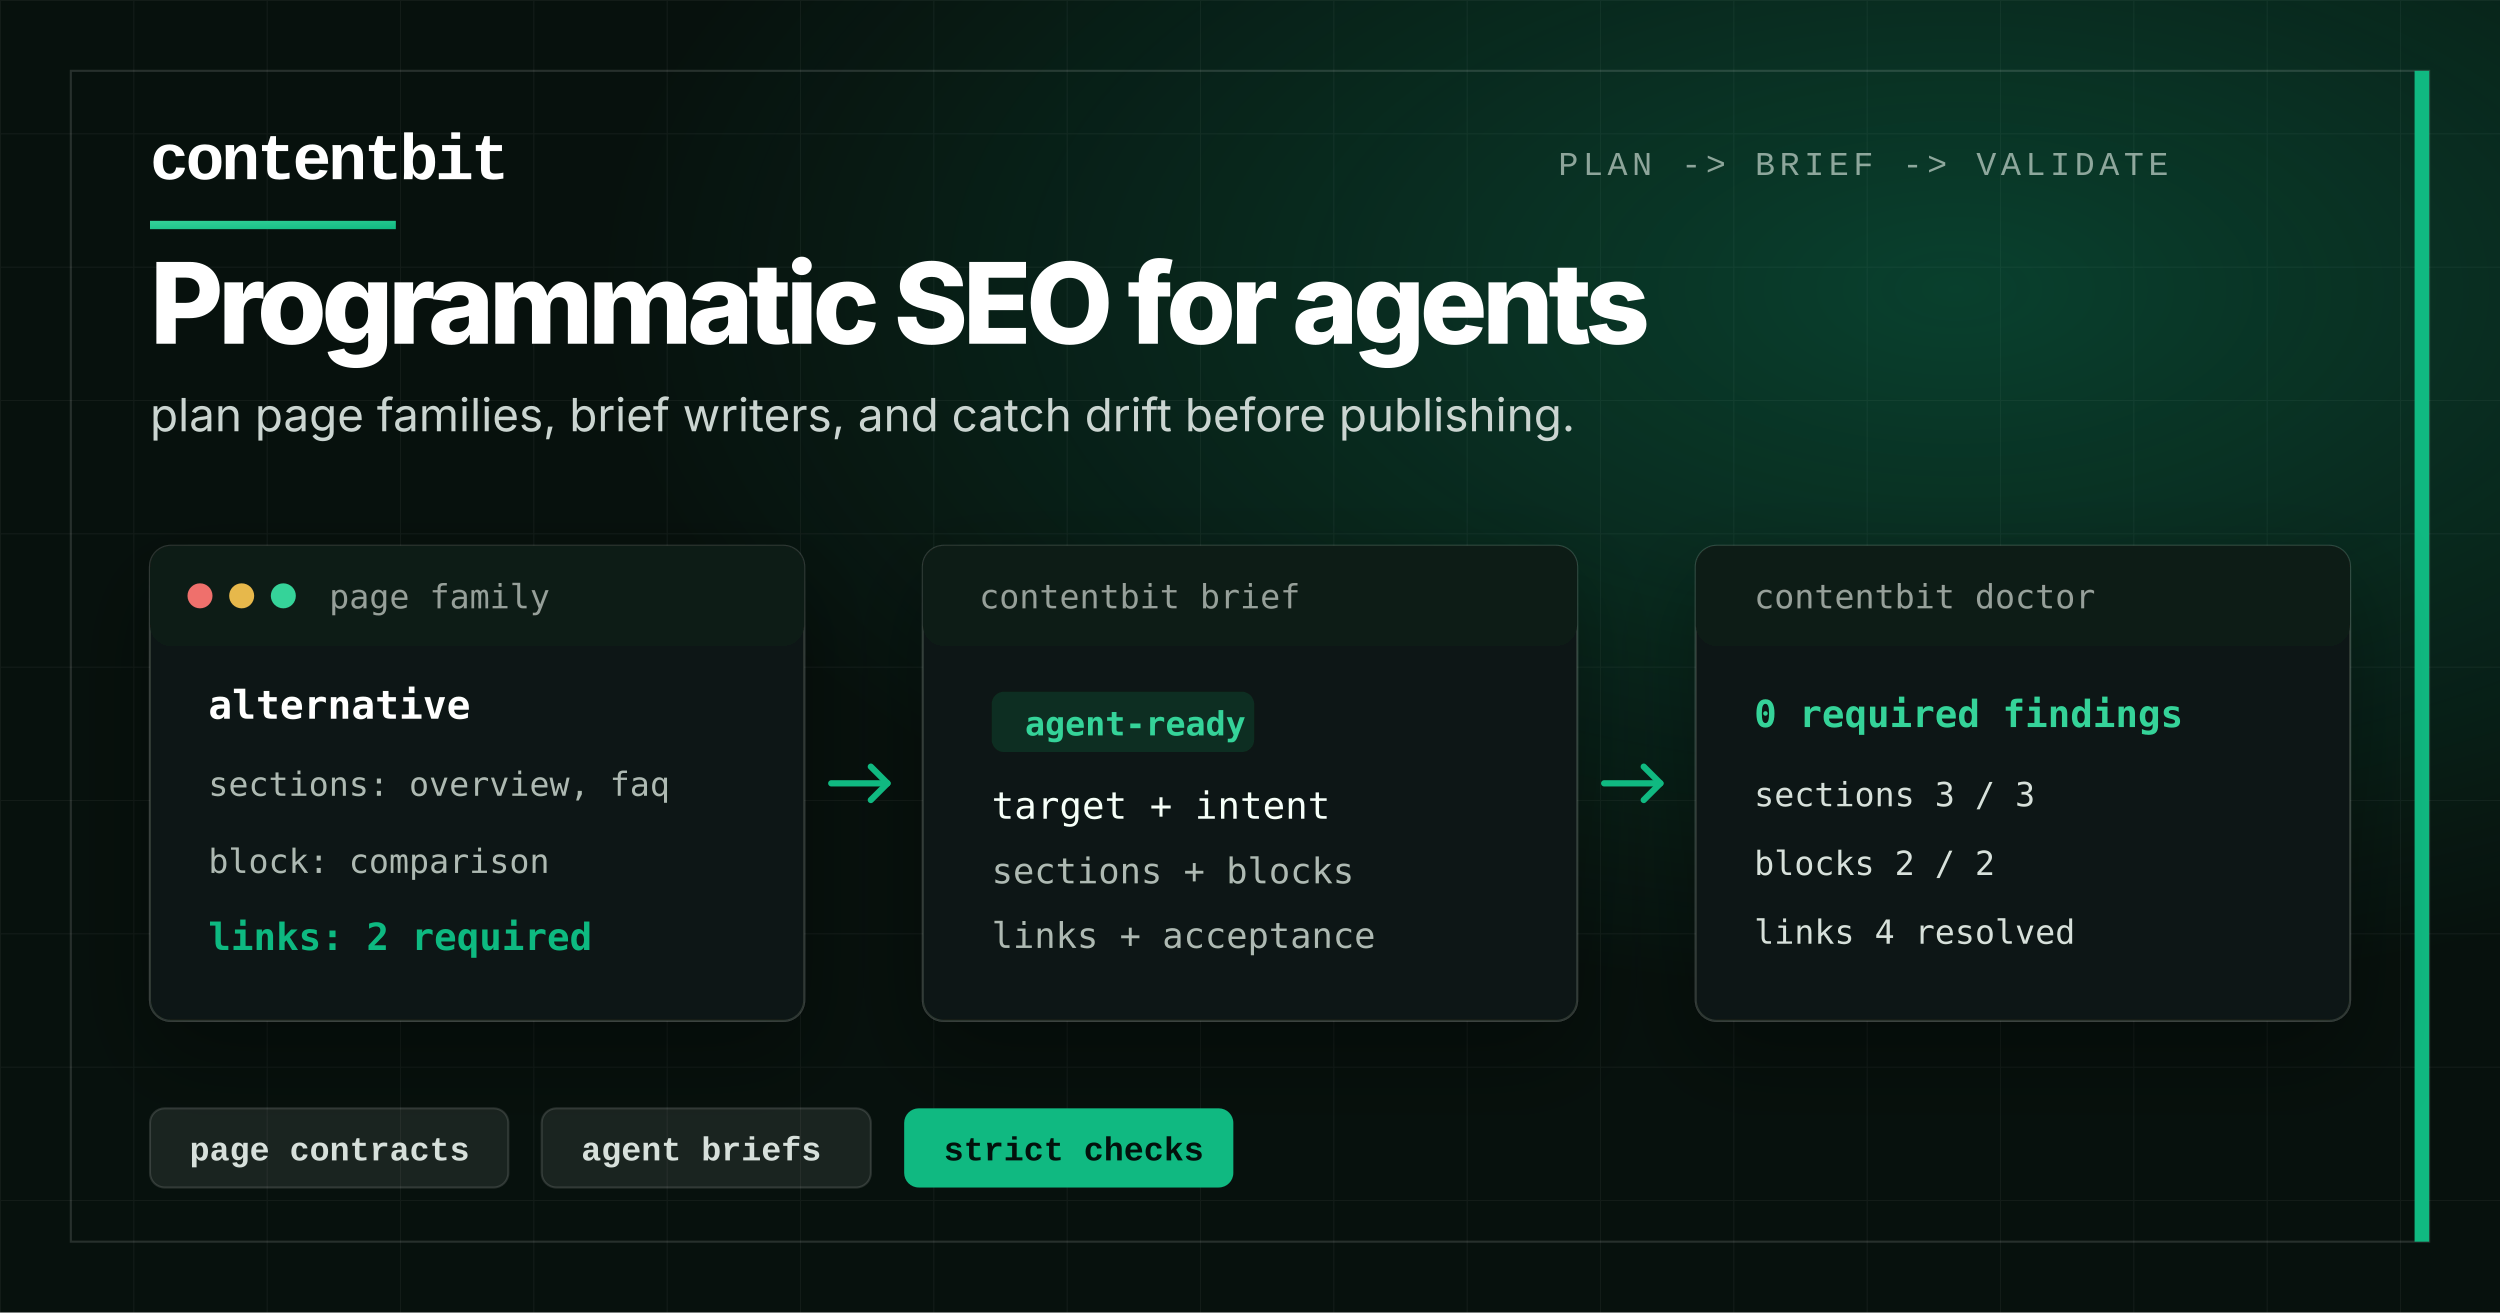
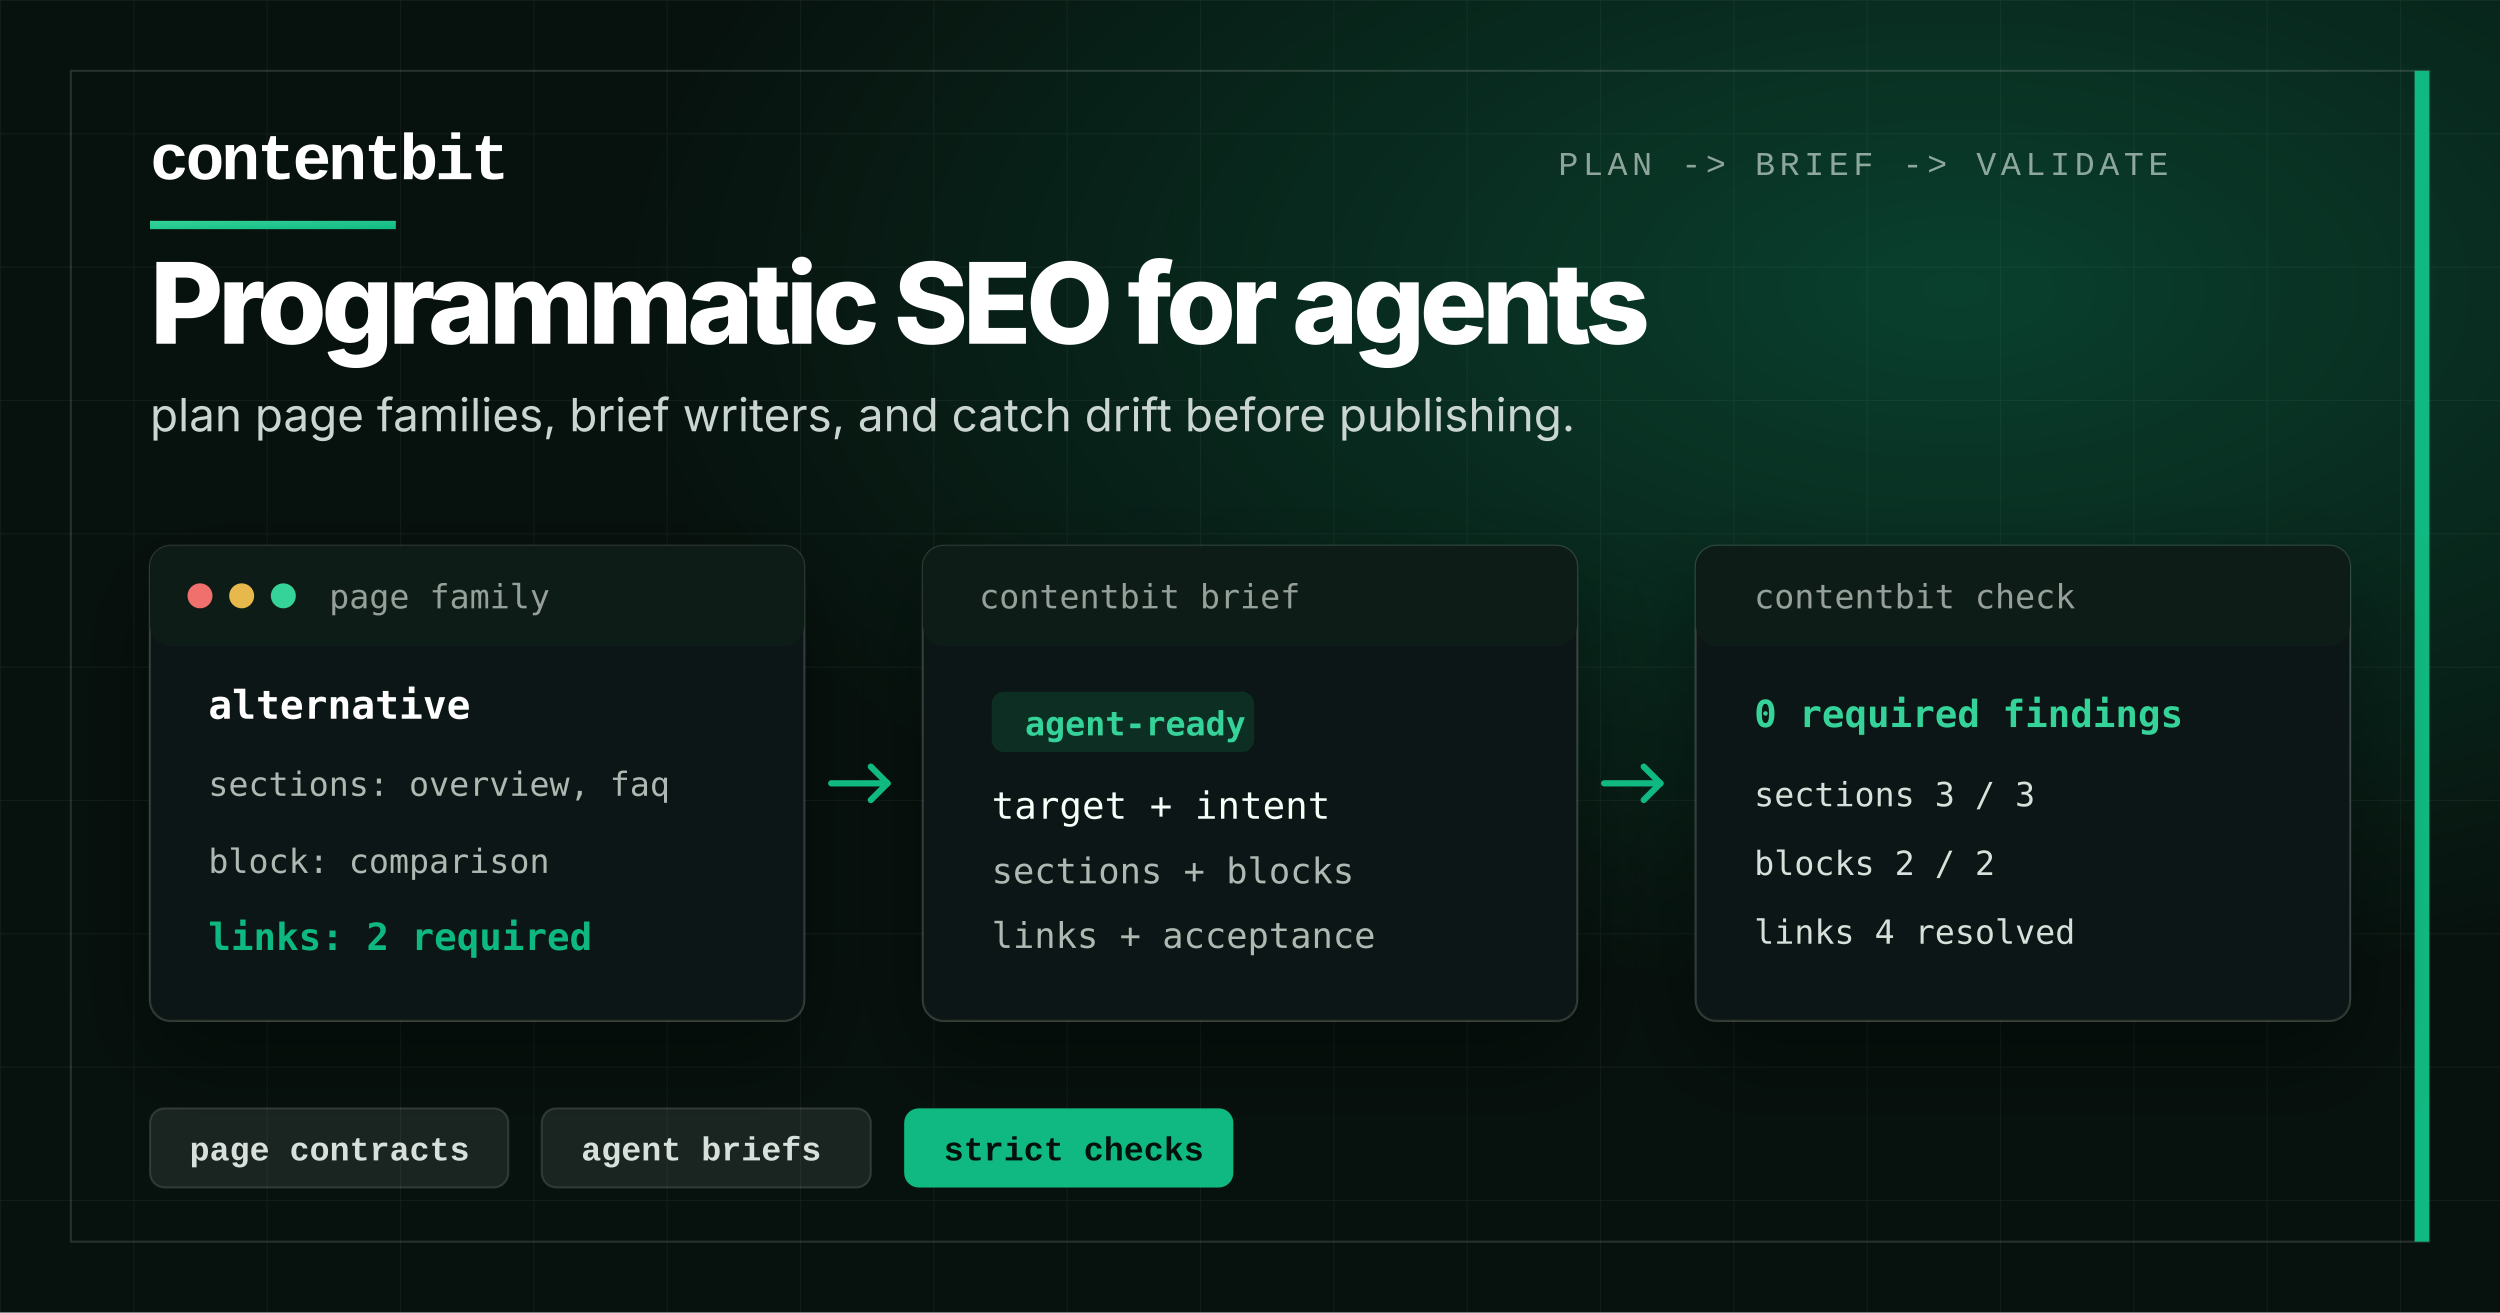
<svg xmlns="http://www.w3.org/2000/svg" width="1200" height="630" viewBox="0 0 1200 630" role="img" aria-labelledby="title desc">
  <defs>
    <pattern id="grid" width="64" height="64" patternUnits="userSpaceOnUse">
      <path d="M 64 0 L 0 0 0 64" fill="none" stroke="#ffffff" stroke-opacity="0.05" stroke-width="1" />
    </pattern>
    <filter id="soft-shadow" x="-20%" y="-20%" width="140%" height="140%">
      <feDropShadow dx="0" dy="18" stdDeviation="22" flood-color="#000000" flood-opacity="0.35" />
    </filter>
    <linearGradient id="emerald" x1="0" y1="0" x2="1" y2="1">
      <stop offset="0" stop-color="#34d399" />
      <stop offset="1" stop-color="#10b981" />
    </linearGradient>
    <radialGradient id="glow" cx="78%" cy="22%" r="54%">
      <stop offset="0" stop-color="#10b981" stop-opacity="0.28" />
      <stop offset="1" stop-color="#10b981" stop-opacity="0" />
    </radialGradient>
  </defs>
  <rect width="1200" height="630" fill="#07110d" />
  <rect width="1200" height="630" fill="url(#grid)" />
  <rect width="1200" height="630" fill="url(#glow)" />
  <rect x="34" y="34" width="1132" height="562" fill="none" stroke="#ffffff" stroke-opacity="0.13" />
  <rect x="1159" y="34" width="7" height="562" fill="#10b981" />
  <g font-family="ui-monospace, SFMono-Regular, Menlo, Monaco, Consolas, 'Liberation Mono', monospace">
    <text x="72" y="86" fill="#ffffff" font-size="31" font-weight="760" letter-spacing="-1.5">contentbit</text>
    <rect x="72" y="106" width="118" height="4" fill="url(#emerald)" />
    <text x="748" y="84" fill="#f6fff9" fill-opacity="0.56" font-size="16" letter-spacing="2.2">PLAN -&gt; BRIEF -&gt; VALIDATE</text>
  </g>
  <g font-family="ui-sans-serif, system-ui, -apple-system, BlinkMacSystemFont, 'Segoe UI', sans-serif">
    <text x="72" y="165" fill="#ffffff" font-size="54" font-weight="760" letter-spacing="-2.5">Programmatic SEO for agents</text>
    <text x="72" y="207" fill="#cbd5d1" font-size="22">plan page families, brief writers, and catch drift before publishing.</text>
  </g>
  <g filter="url(#soft-shadow)">
    <rect x="72" y="262" width="314" height="228" rx="10" fill="#0c1712" stroke="#ffffff" stroke-opacity="0.14" />
    <rect x="72" y="262" width="314" height="48" rx="10" fill="#111d17" />
    <circle cx="96" cy="286" r="6" fill="#ef6f6c" />
    <circle cx="116" cy="286" r="6" fill="#e7b84b" />
    <circle cx="136" cy="286" r="6" fill="#34d399" />
    <text x="158" y="292" fill="#f6fff9" fill-opacity="0.58" font-family="ui-monospace, SFMono-Regular, Menlo, monospace" font-size="16">page family</text>
    <text x="100" y="345" fill="#ffffff" font-family="ui-monospace, SFMono-Regular, Menlo, monospace" font-size="19" font-weight="700">alternative</text>
    <text x="100" y="382" fill="#aeb9b3" font-family="ui-monospace, SFMono-Regular, Menlo, monospace" font-size="16">sections: overview, faq</text>
    <text x="100" y="419" fill="#aeb9b3" font-family="ui-monospace, SFMono-Regular, Menlo, monospace" font-size="16">block: comparison</text>
    <text x="100" y="456" fill="#10b981" font-family="ui-monospace, SFMono-Regular, Menlo, monospace" font-size="18" font-weight="700">links: 2 required</text>
  </g>
  <g filter="url(#soft-shadow)">
    <rect x="443" y="262" width="314" height="228" rx="10" fill="#0c1712" stroke="#ffffff" stroke-opacity="0.14" />
    <rect x="443" y="262" width="314" height="48" rx="10" fill="#111d17" />
    <text x="470" y="292" fill="#f6fff9" fill-opacity="0.58" font-family="ui-monospace, SFMono-Regular, Menlo, monospace" font-size="16">contentbit brief</text>
    <rect x="476" y="332" width="126" height="29" rx="6" fill="#10b981" fill-opacity="0.15" />
    <text x="492" y="353" fill="#34d399" font-family="ui-monospace, SFMono-Regular, Menlo, monospace" font-size="16" font-weight="700">agent-ready</text>
    <text x="476" y="393" fill="#f6fff9" font-family="ui-monospace, SFMono-Regular, Menlo, monospace" font-size="18">target + intent</text>
    <text x="476" y="424" fill="#aeb9b3" font-family="ui-monospace, SFMono-Regular, Menlo, monospace" font-size="17">sections + blocks</text>
    <text x="476" y="455" fill="#aeb9b3" font-family="ui-monospace, SFMono-Regular, Menlo, monospace" font-size="17">links + acceptance</text>
  </g>
  <g filter="url(#soft-shadow)">
    <rect x="814" y="262" width="314" height="228" rx="10" fill="#0c1712" stroke="#ffffff" stroke-opacity="0.14" />
    <rect x="814" y="262" width="314" height="48" rx="10" fill="#111d17" />
-     <text x="842" y="292" fill="#f6fff9" fill-opacity="0.58" font-family="ui-monospace, SFMono-Regular, Menlo, monospace" font-size="16">contentbit doctor</text>
+     <text x="842" y="292" fill="#f6fff9" fill-opacity="0.58" font-family="ui-monospace, SFMono-Regular, Menlo, monospace" font-size="16">contentbit check</text>
    <text x="842" y="349" fill="#34d399" font-family="ui-monospace, SFMono-Regular, Menlo, monospace" font-size="18" font-weight="700">0 required findings</text>
    <text x="842" y="387" fill="#d7e0db" font-family="ui-monospace, SFMono-Regular, Menlo, monospace" font-size="16">sections       3 / 3</text>
    <text x="842" y="420" fill="#d7e0db" font-family="ui-monospace, SFMono-Regular, Menlo, monospace" font-size="16">blocks         2 / 2</text>
    <text x="842" y="453" fill="#d7e0db" font-family="ui-monospace, SFMono-Regular, Menlo, monospace" font-size="16">links     4 resolved</text>
  </g>
  <g fill="none" stroke="#10b981" stroke-width="3" stroke-linecap="round" stroke-linejoin="round">
    <path d="M399 376 H426" />
    <path d="M418 368 L426 376 L418 384" />
    <path d="M770 376 H797" />
    <path d="M789 368 L797 376 L789 384" />
  </g>
  <g font-family="ui-monospace, SFMono-Regular, Menlo, Monaco, Consolas, 'Liberation Mono', monospace" font-size="16" font-weight="700">
    <rect x="72" y="532" width="172" height="38" rx="7" fill="#ffffff" fill-opacity="0.08" stroke="#ffffff" stroke-opacity="0.13" />
    <text x="91" y="557" fill="#d7e0db">page contracts</text>
    <rect x="260" y="532" width="158" height="38" rx="7" fill="#ffffff" fill-opacity="0.08" stroke="#ffffff" stroke-opacity="0.13" />
    <text x="279" y="557" fill="#d7e0db">agent briefs</text>
    <rect x="434" y="532" width="158" height="38" rx="7" fill="#10b981" />
    <text x="453" y="557" fill="#03110c">strict checks</text>
  </g>
</svg>
